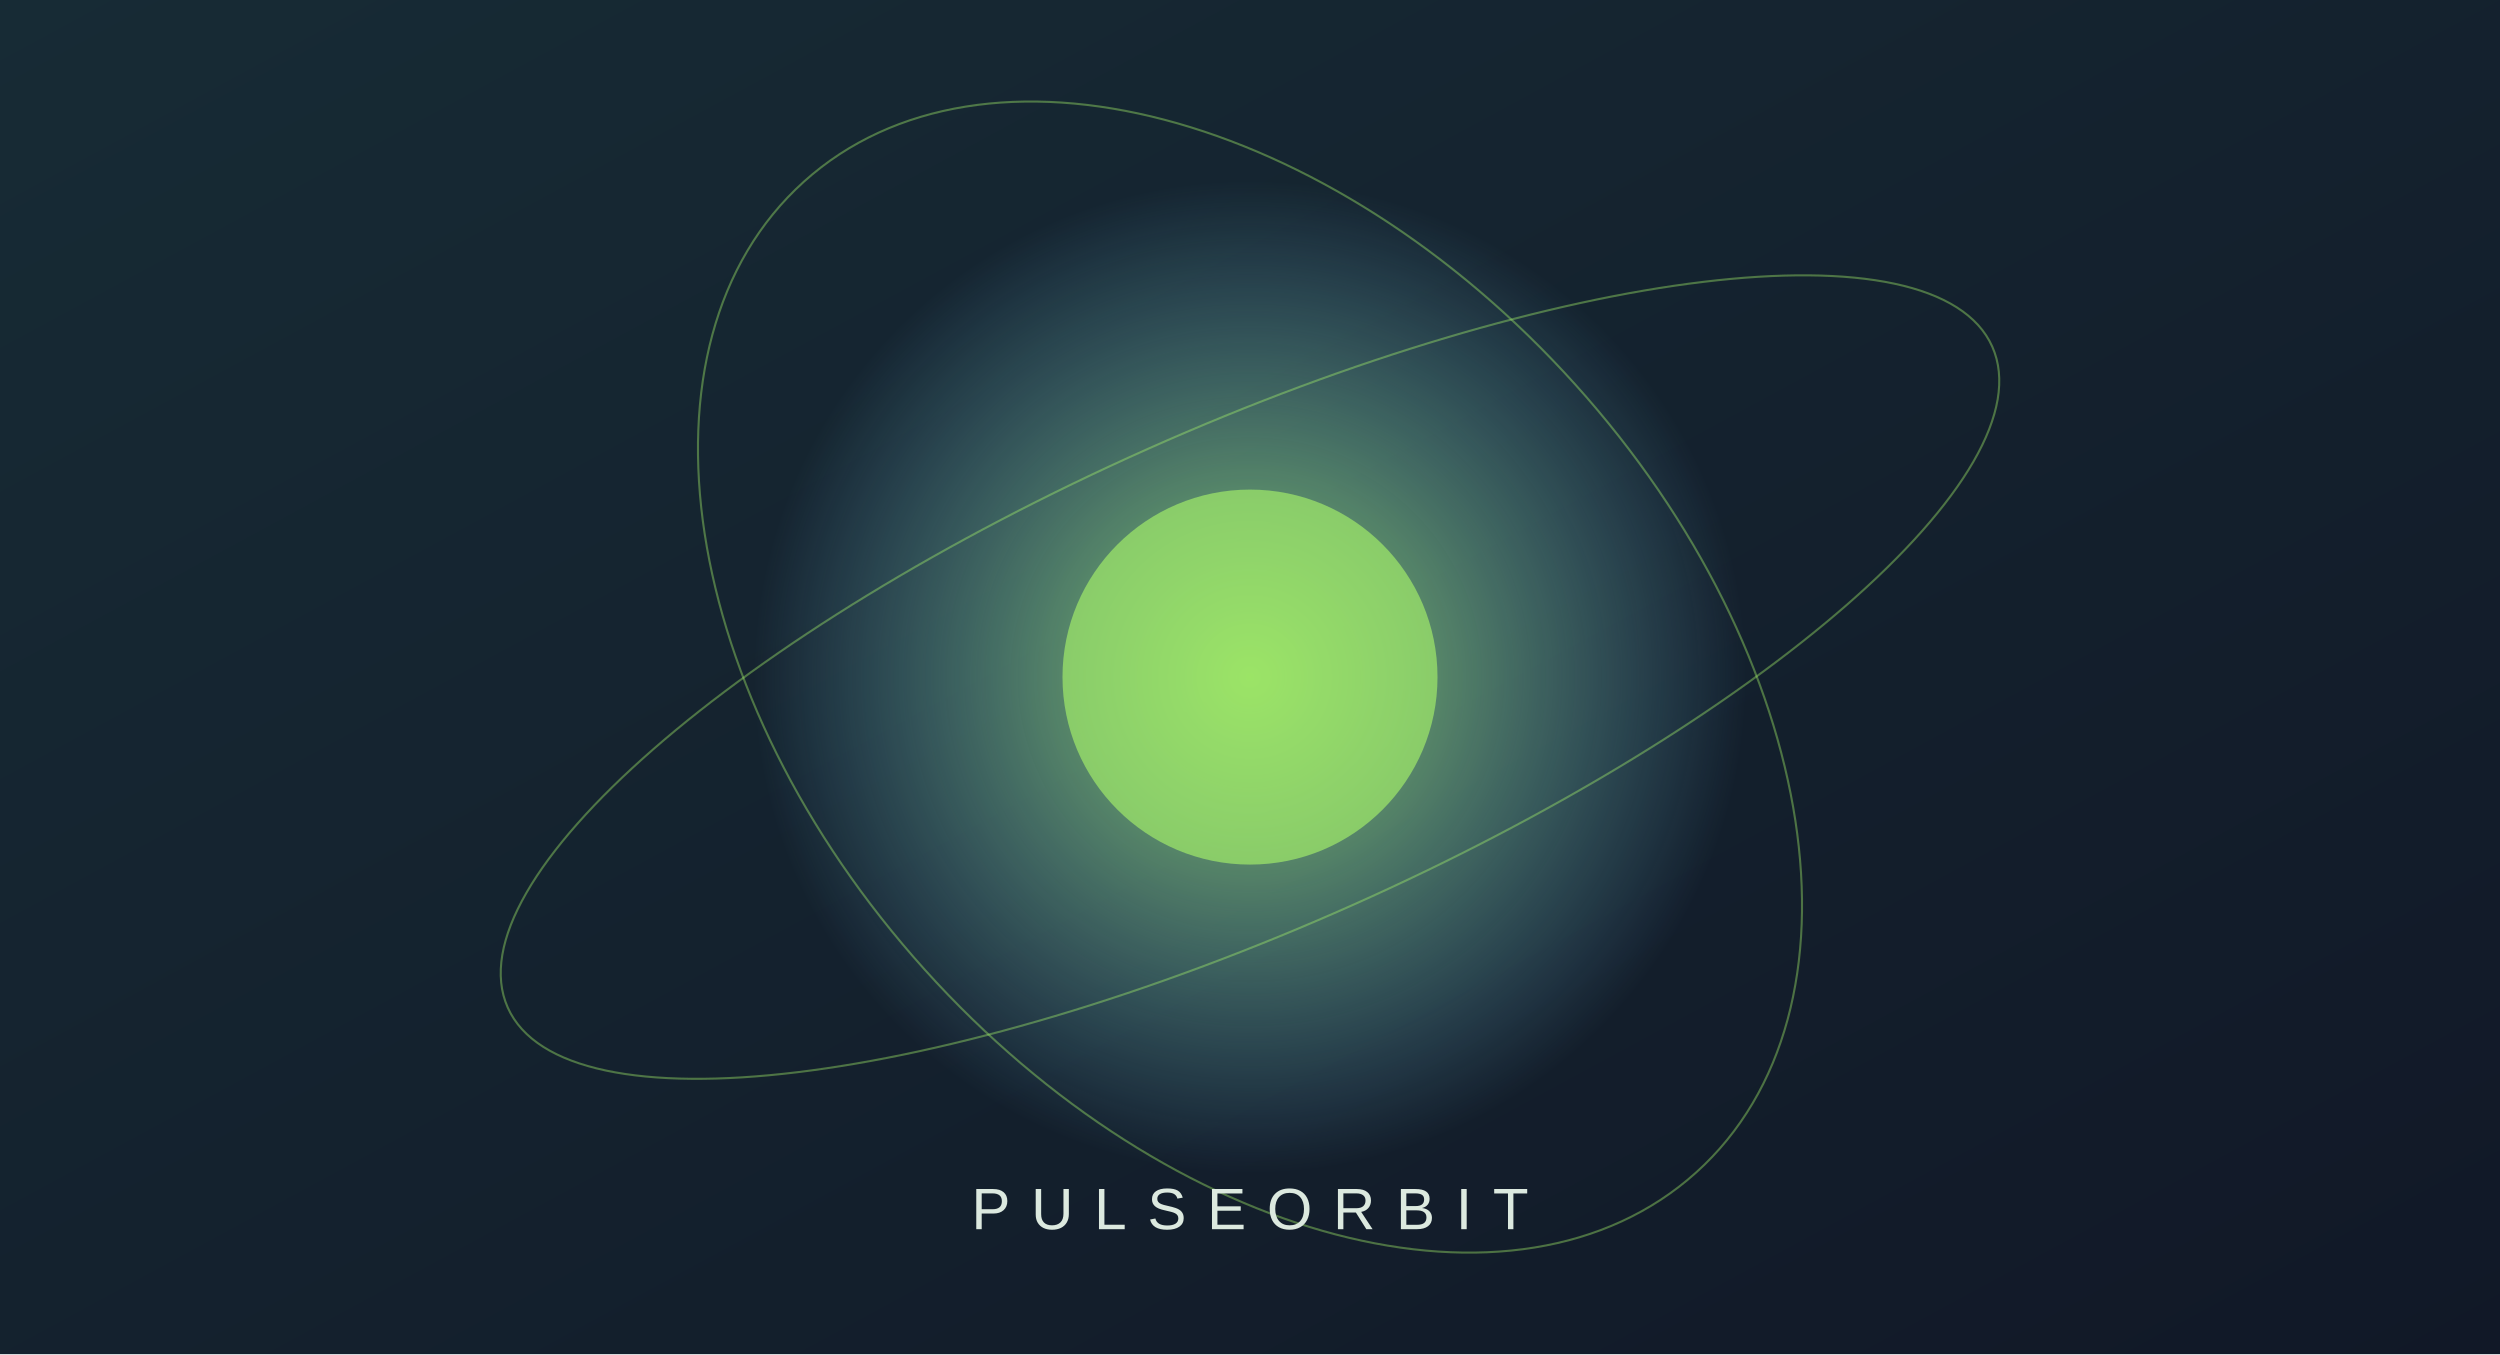
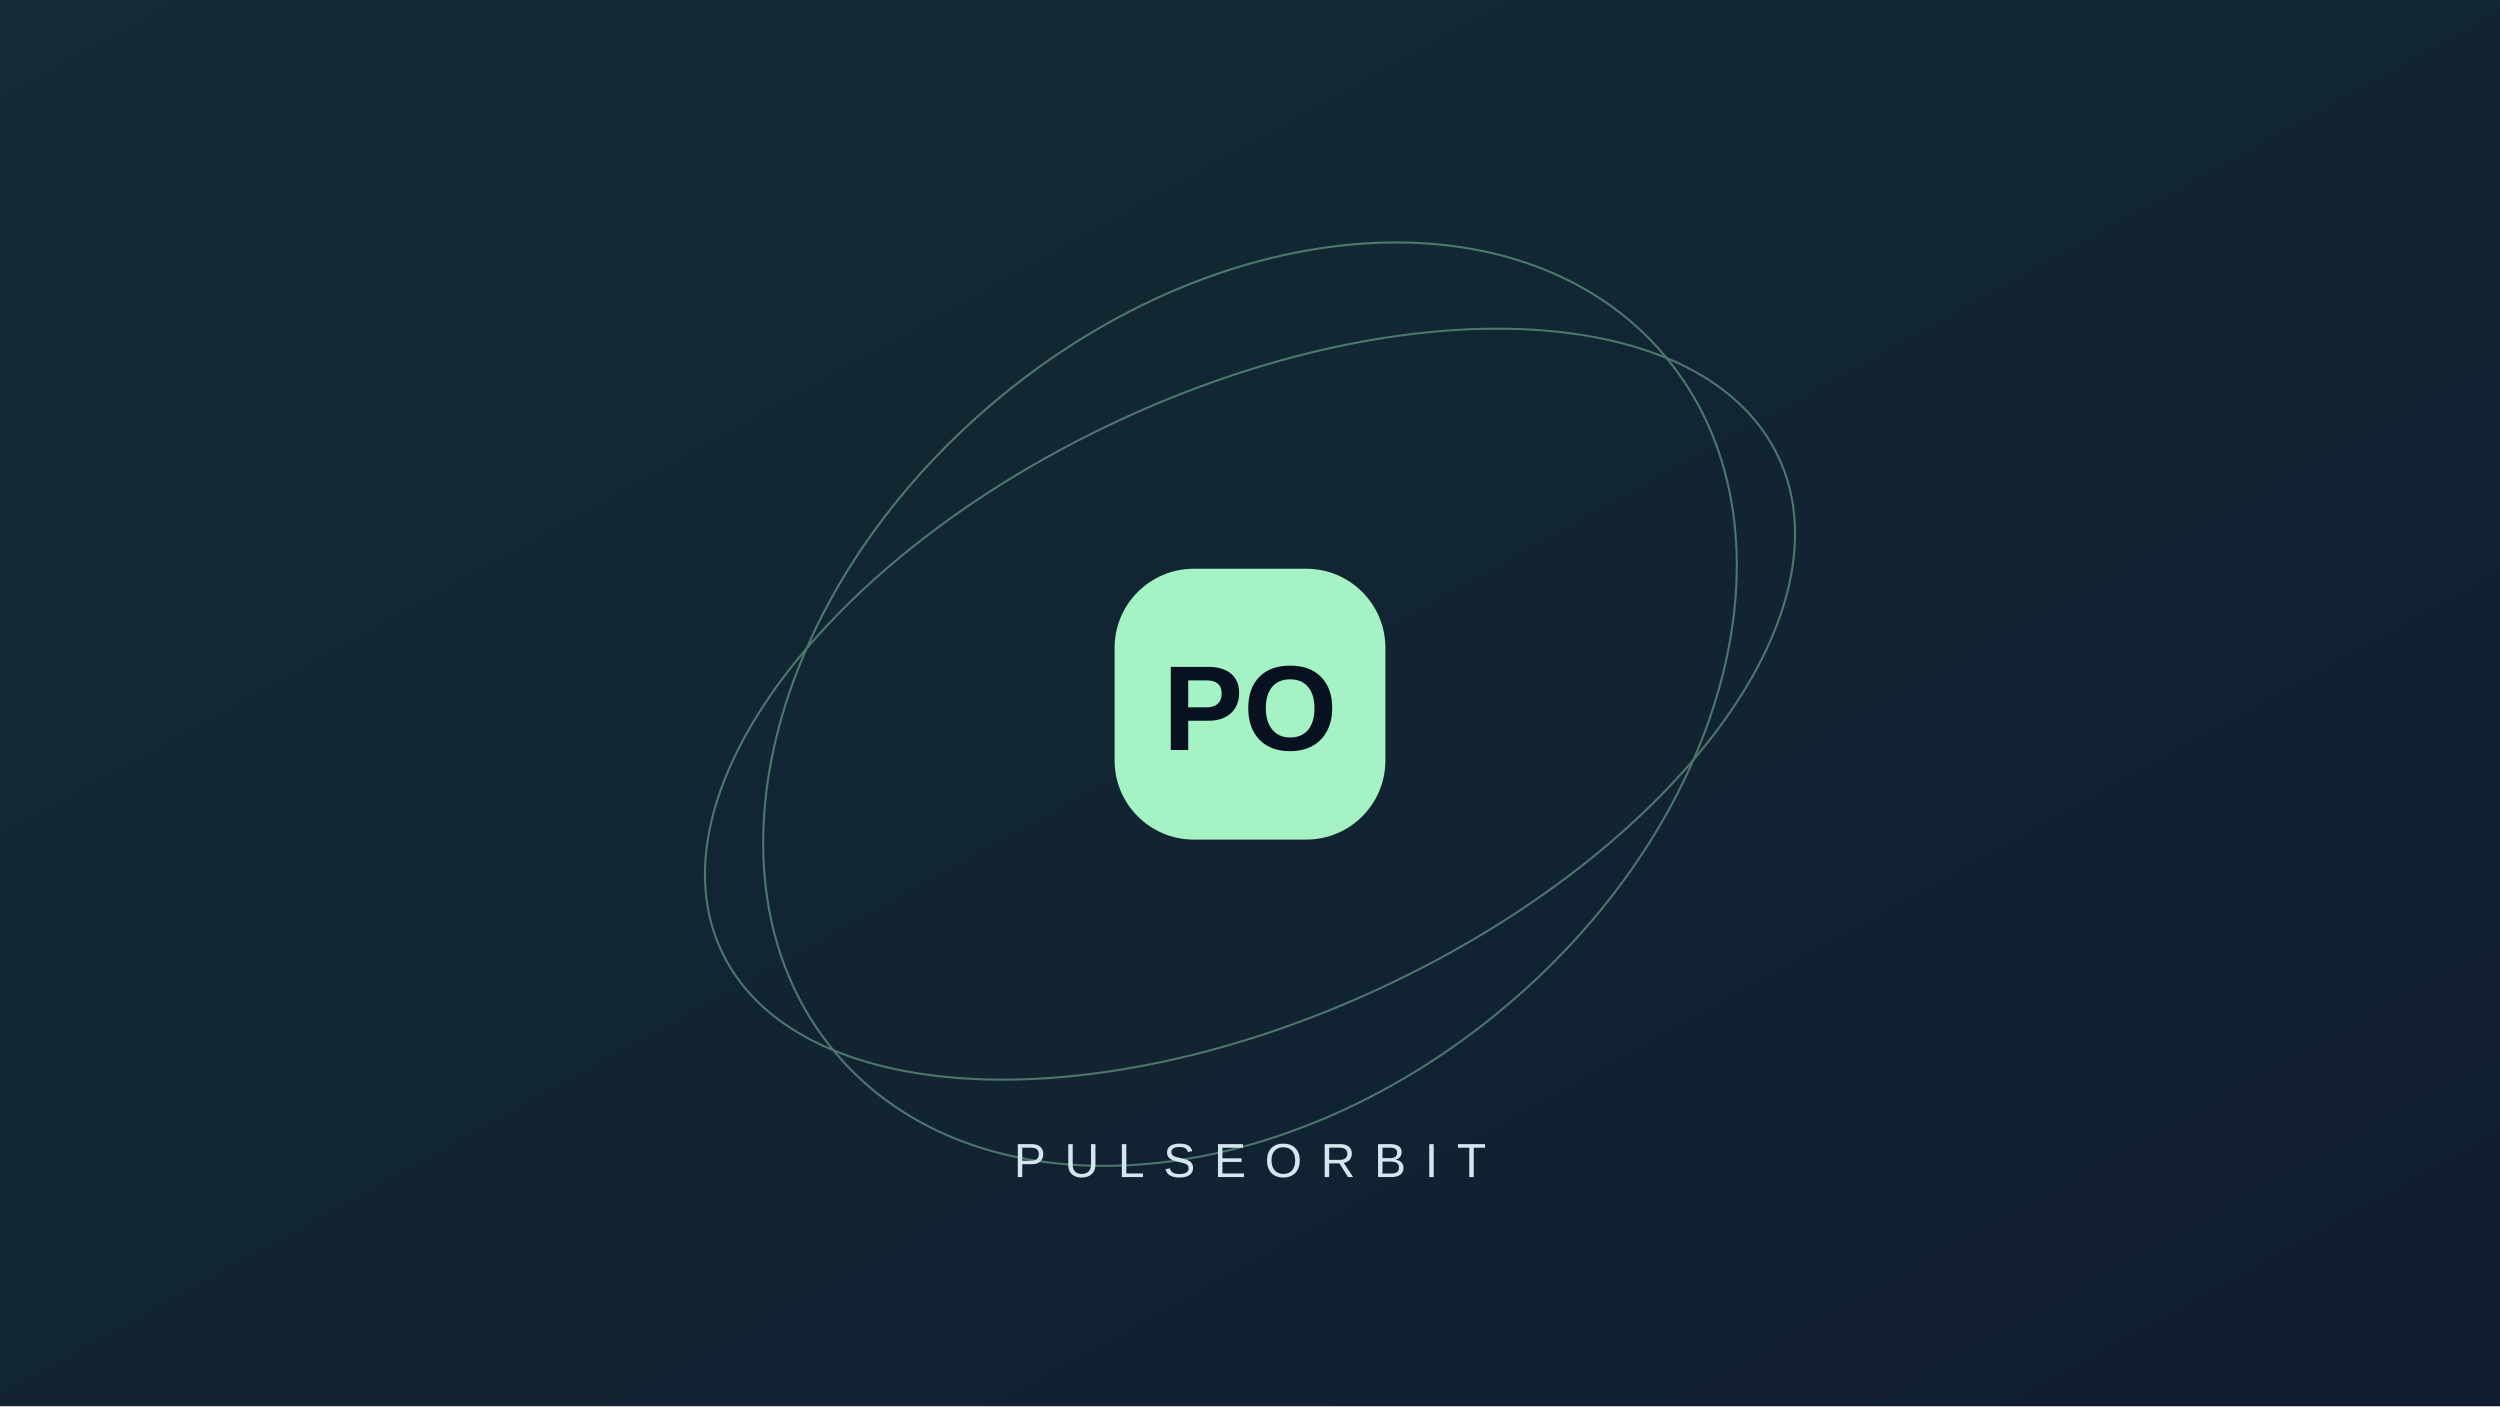
- <svg xmlns="http://www.w3.org/2000/svg" viewBox="0 0 1200 650">
+ <svg xmlns="http://www.w3.org/2000/svg" viewBox="0 0 1200 675">
  <defs>
-     <linearGradient id="g" x2="1" y2="1">
-       <stop stop-color="#172b35" />
-       <stop offset="1" stop-color="#111827" />
+     <linearGradient id="g" x1="0" y1="0" x2="1" y2="1">
+       <stop stop-color="#142c35" />
+       <stop offset="1" stop-color="#101d30" />
    </linearGradient>
-     <radialGradient id="r">
-       <stop stop-color="#a6f36b" stop-opacity=".8" />
-       <stop offset="1" stop-color="#80d8ff" stop-opacity="0" />
-     </radialGradient>
  </defs>
-   <rect width="1200" height="650" fill="url(#g)" />
-   <circle cx="600" cy="325" r="240" fill="url(#r)" />
-   <g fill="none" stroke="#a6f36b" stroke-opacity=".4">
-     <ellipse cx="600" cy="325" rx="390" ry="120" transform="rotate(-24 600 325)" />
-     <ellipse cx="600" cy="325" rx="320" ry="210" transform="rotate(48 600 325)" />
+   <rect width="1200" height="675" fill="url(#g)" />
+   <g fill="none" stroke="#a5f3c4" opacity=".4">
+     <ellipse cx="600" cy="338" rx="280" ry="150" transform="rotate(-25 600 338)" />
+     <ellipse cx="600" cy="338" rx="190" ry="260" transform="rotate(50 600 338)" />
  </g>
-   <circle cx="600" cy="325" r="90" fill="#a6f36b" fill-opacity=".65" />
-   <text x="600" y="590" text-anchor="middle" fill="#dce9df" font-family="Arial" font-size="28" letter-spacing="10">PULSEORBIT</text>
+   <rect x="535" y="273" width="130" height="130" rx="38" fill="#a5f3c4" />
+   <text x="600" y="360" font-family="Arial,sans-serif" font-size="58" font-weight="bold" fill="#08111f" text-anchor="middle">PO</text>
+   <text x="600" y="565" font-family="Arial,sans-serif" font-size="23" letter-spacing="9" fill="#d6e6ef" text-anchor="middle">PULSEORBIT</text>
</svg>
